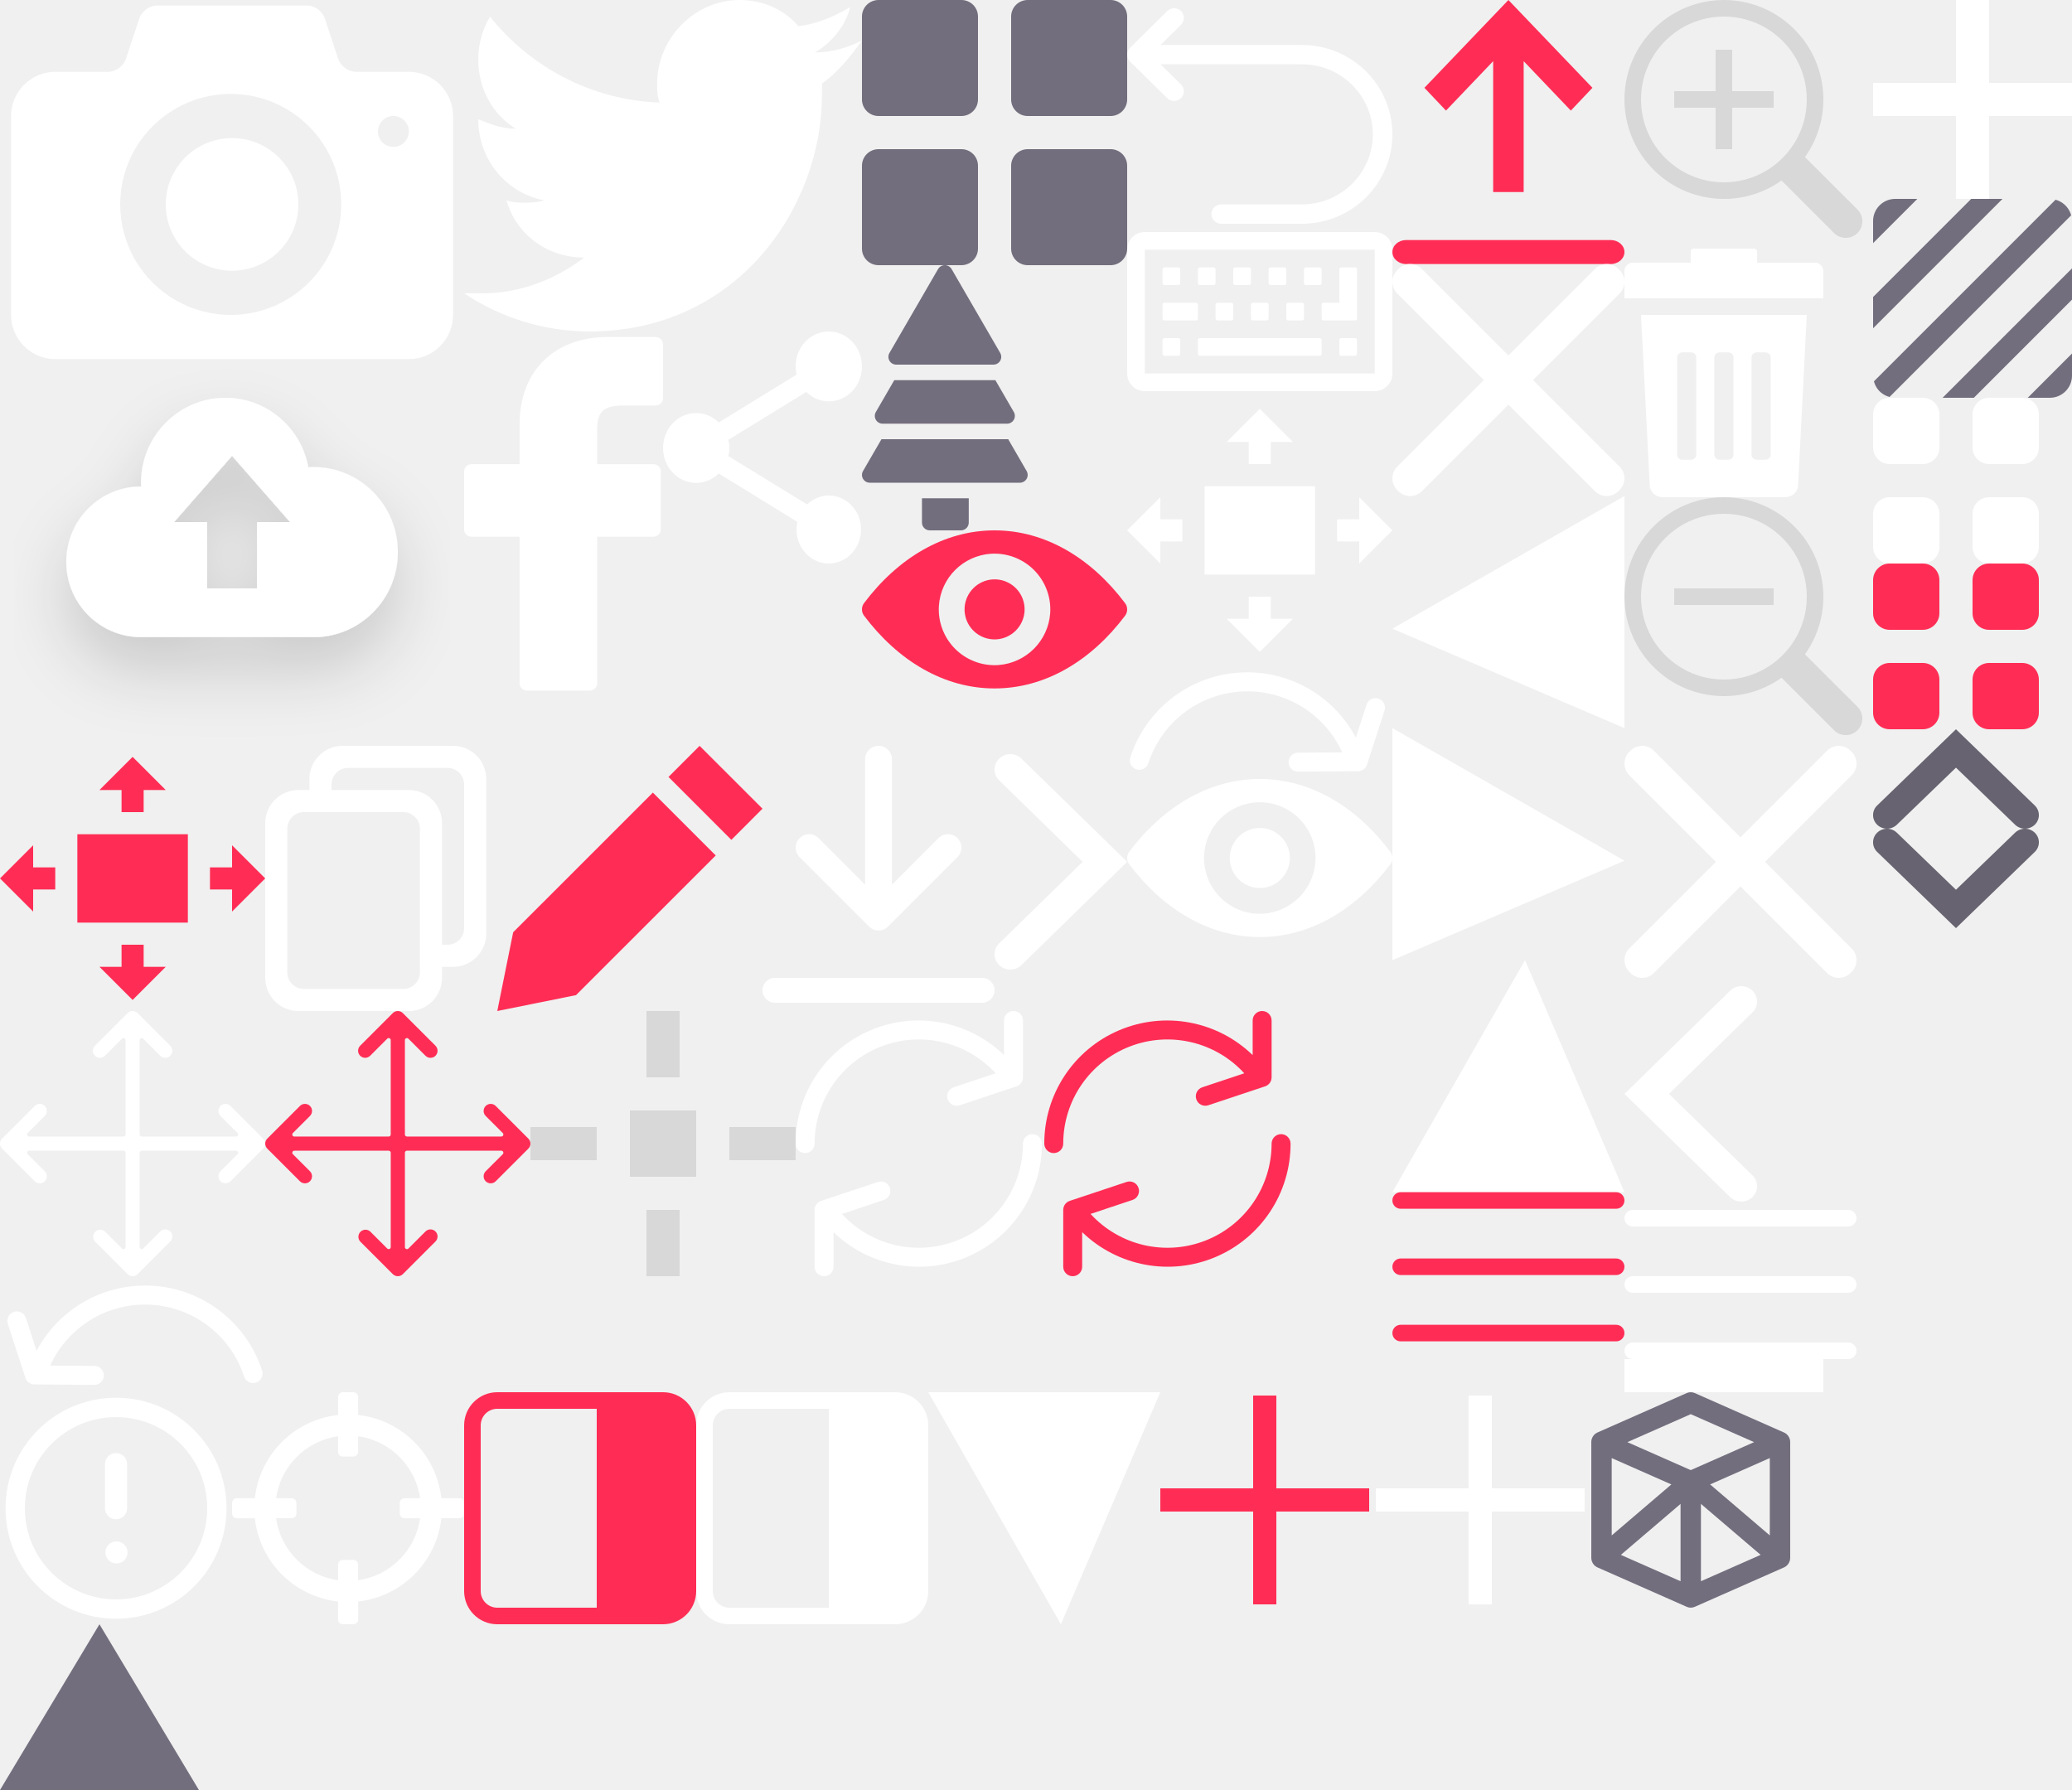
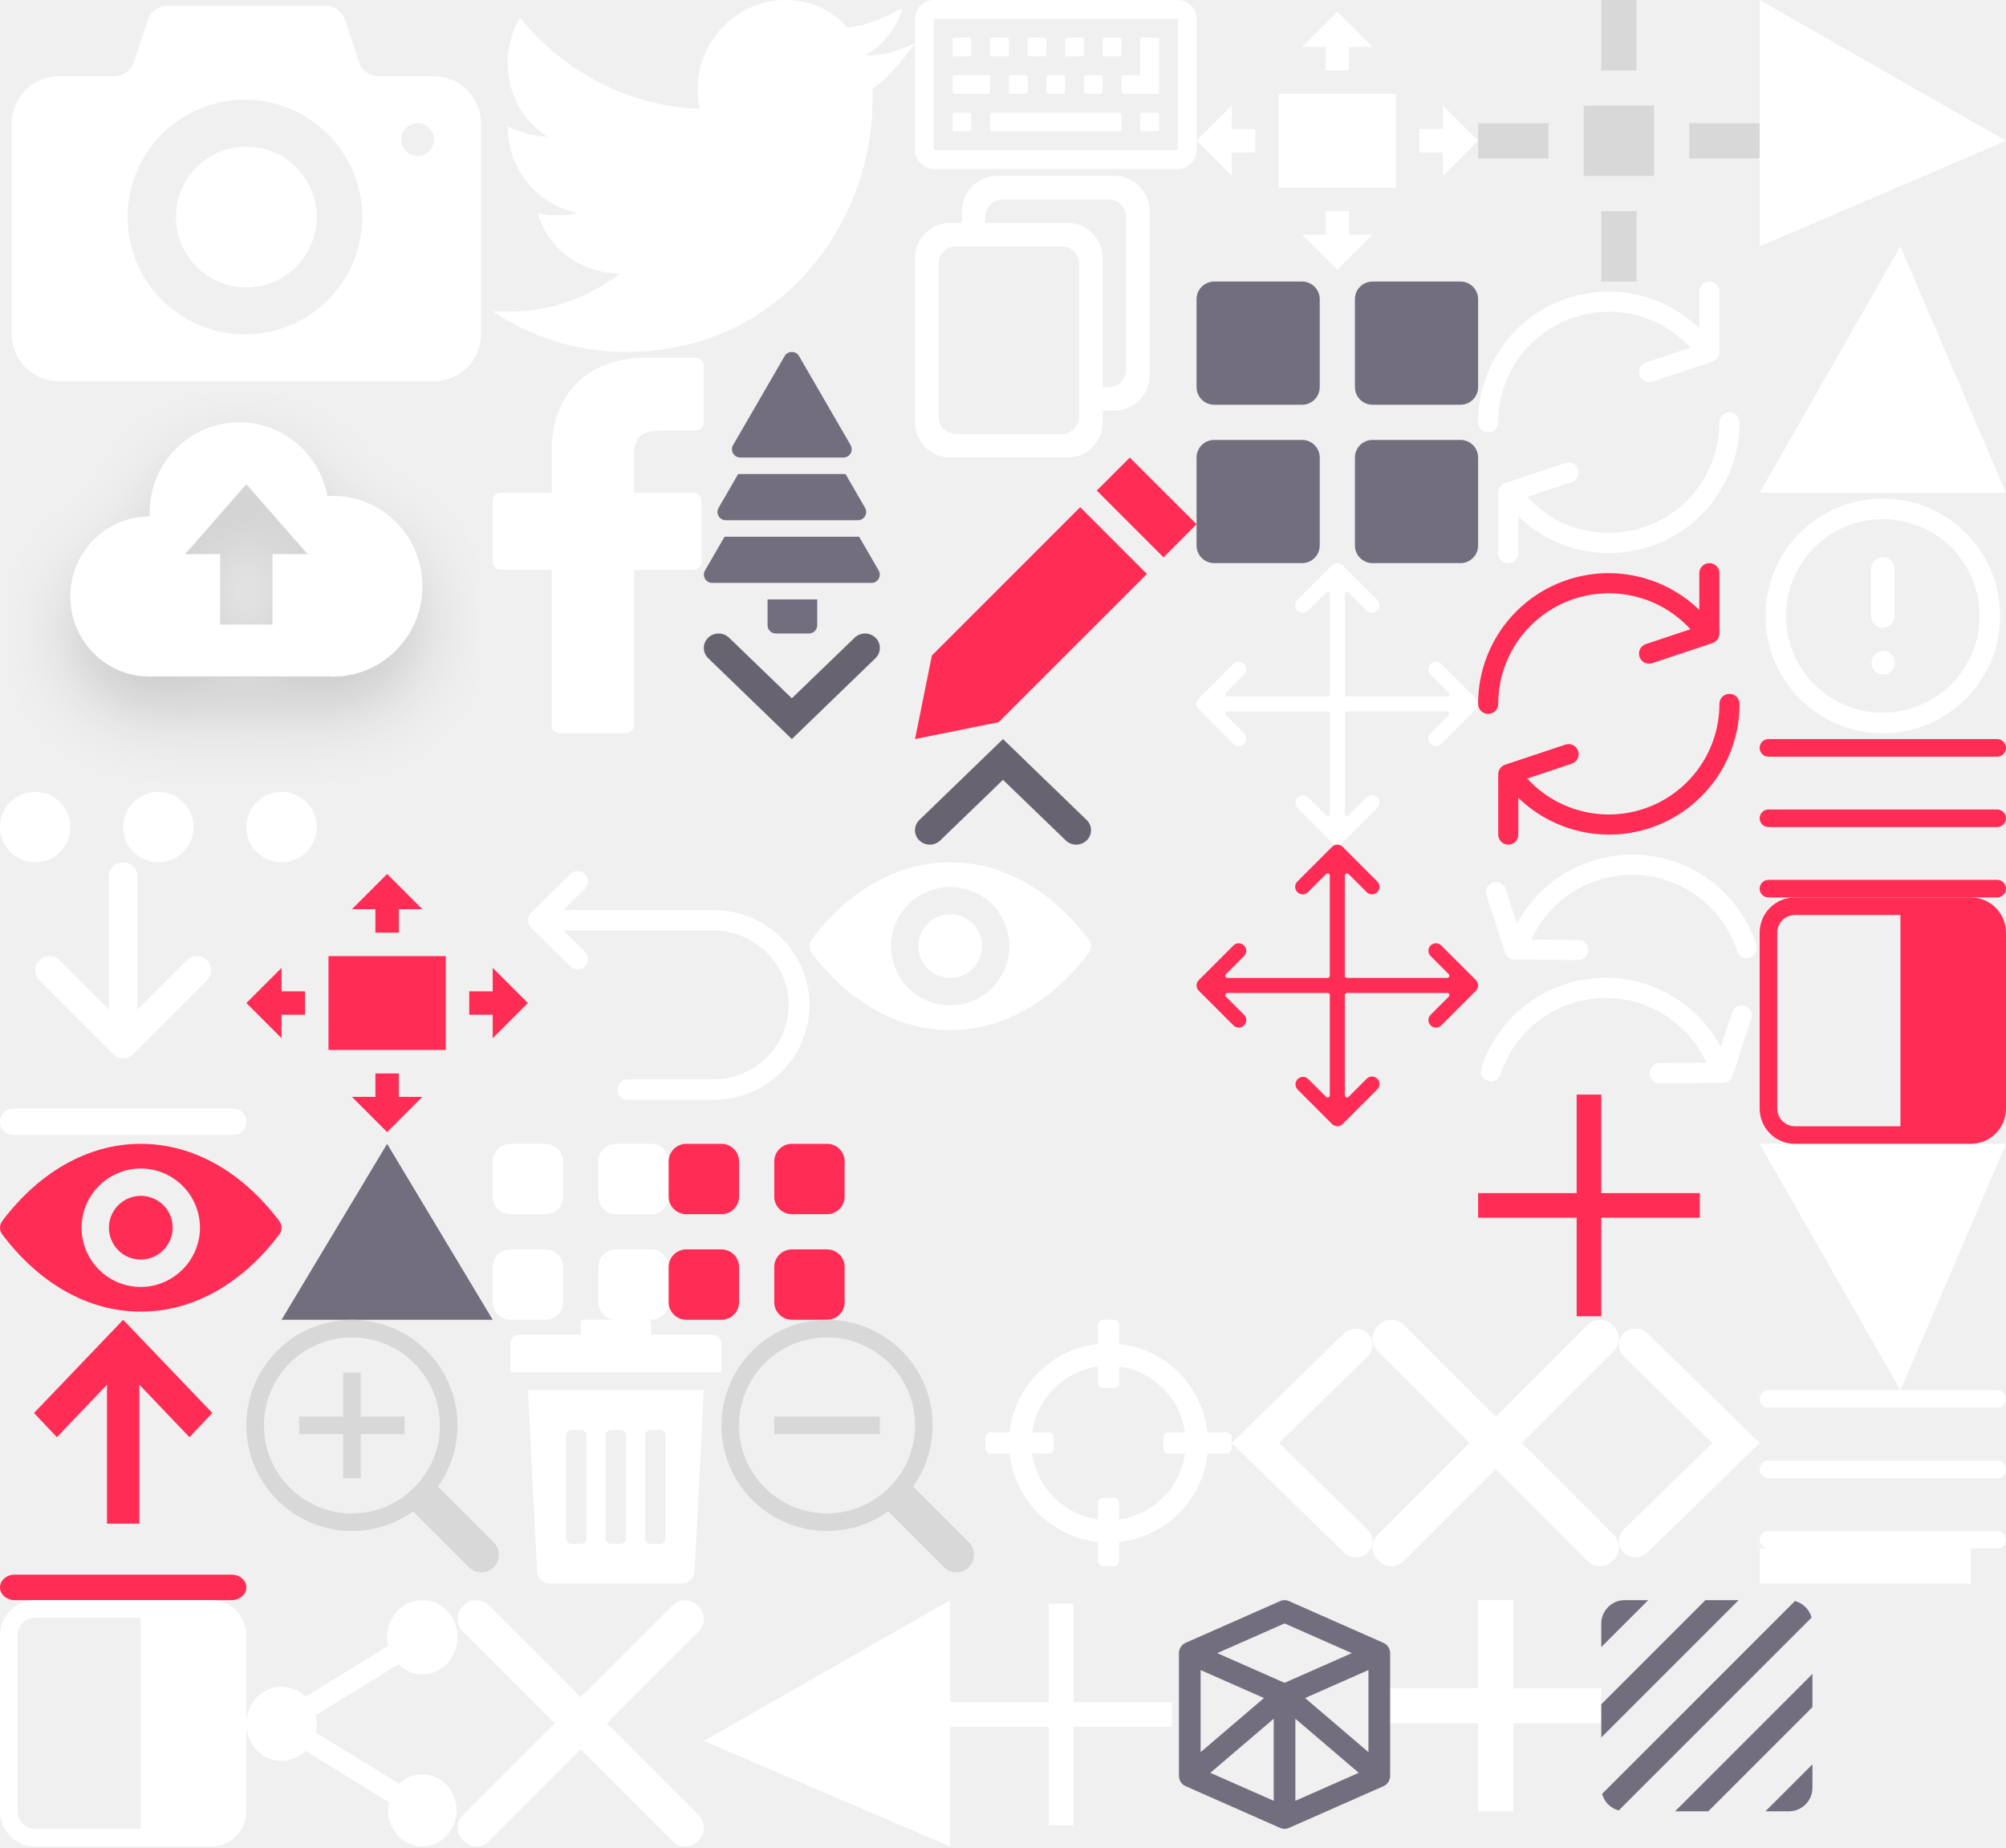
- <svg xmlns="http://www.w3.org/2000/svg" xmlns:xlink="http://www.w3.org/1999/xlink" width="125" height="108" viewBox="0 0 125 108">
-   <svg width="13" height="13" fill="none" viewBox="0 0 13 13" id="add" x="83" y="84">
+ <svg xmlns="http://www.w3.org/2000/svg" xmlns:xlink="http://www.w3.org/1999/xlink" width="114" height="105" viewBox="0 0 114 105">
+   <svg width="13" height="13" fill="none" viewBox="0 0 13 13" id="add" x="54" y="90.931">
    <path fill-rule="evenodd" clip-rule="evenodd" d="M7 5.8h5.6v1.4H7v5.6H5.6V7.2H0V5.8h5.6V.2H7v5.6z" fill="#fff" />
  </svg>
-   <svg width="13" height="13" fill="none" viewBox="0 0 13 13" id="add=active" x="70" y="84">
+   <svg width="13" height="13" fill="none" viewBox="0 0 13 13" id="add=active" x="84" y="62">
    <path fill-rule="evenodd" clip-rule="evenodd" d="M7 5.8h5.6v1.4H7v5.6H5.6V7.2H0V5.8h5.6V.2H7v5.6z" fill="#FF2D55" />
  </svg>
-   <svg width="14" height="14" viewBox="0 0 14 14" id="alert" y="84">
+   <svg width="14" height="14" viewBox="0 0 14 14" id="alert" x="100" y="28">
    <g fill="none" fill-rule="evenodd">
      <path d="M-1-1h16v16H-1z" />
      <path fill="#FFF" d="M7 13.667A6.667 6.667 0 117 .333a6.667 6.667 0 010 13.334zM7 12.5a5.5 5.5 0 100-11 5.5 5.5 0 000 11zm0-8.833c.368 0 .667.298.667.666V7a.667.667 0 01-1.334 0V4.333c0-.368.299-.666.667-.666zM7 9a.667.667 0 110 1.333A.667.667 0 017 9z" />
    </g>
  </svg>
-   <svg width="10" height="6" viewBox="0 0 10 6" id="arrow-down" x="113" y="50">
+   <svg width="10" height="6" viewBox="0 0 10 6" id="arrow-down" x="40" y="36">
    <g fill="none" fill-rule="evenodd">
      <path d="M-7-9h24v24H-7z" />
      <path fill="#676370" d="M5 6l4.756-4.6A.806.806 0 009.758.244.856.856 0 008.566.24L5 3.683 1.434.241A.856.856 0 00.242.244.806.806 0 00.244 1.4L5 6z" />
    </g>
  </svg>
-   <svg style="isolation:isolate" width="14" height="14" viewBox="0 0 14 14" id="arrow-key-down" x="56" y="84">
+   <svg style="isolation:isolate" width="14" height="14" viewBox="0 0 14 14" id="arrow-key-down" x="100" y="65">
    <g clip-path="url(#_clipPath_lO31NEgbUiTSoJISuaT8fHHnIRCr4LqQ)">
      <path fill="#FFF" d="M0 0h14L8 14z" />
    </g>
  </svg>
-   <svg style="isolation:isolate" width="14" height="14" viewBox="0 0 14 14" id="arrow-key-left" x="84" y="29.931">
+   <svg style="isolation:isolate" width="14" height="14" viewBox="0 0 14 14" id="arrow-key-left" x="40" y="90.931">
    <g clip-path="url(#_clipPath_QTofHzorB79BE3lerKr9Fqr3nCJN2ZAU)">
      <path fill="#FFF" d="M14 0v14L0 8z" />
    </g>
  </svg>
-   <svg style="isolation:isolate" width="14" height="14" viewBox="0 0 14 14" id="arrow-key-right" x="84" y="43.931">
+   <svg style="isolation:isolate" width="14" height="14" viewBox="0 0 14 14" id="arrow-key-right" x="100">
    <g clip-path="url(#_clipPath_vO16aYMH41EJ62poTggIr1IPdcsNhkUc)">
      <path fill="#FFF" d="M0 14V0l14 8z" />
    </g>
  </svg>
-   <svg style="isolation:isolate" width="14" height="14" viewBox="0 0 14 14" id="arrow-key-up" x="84" y="57.931">
+   <svg style="isolation:isolate" width="14" height="14" viewBox="0 0 14 14" id="arrow-key-up" x="100" y="14">
    <g clip-path="url(#_clipPath_scRgljJTfK72EBw7oaTDeX5yMrAq7yTf)">
      <path fill="#FFF" d="M14 14H0L8 0z" />
    </g>
  </svg>
-   <svg width="10" height="6" viewBox="0 0 10 6" id="arrow-up" x="113" y="44">
+   <svg width="10" height="6" viewBox="0 0 10 6" id="arrow-up" x="52" y="42">
    <g fill="none" fill-rule="evenodd">
      <path d="M-7-9h24v24H-7z" />
      <path fill="#676370" d="M5 0l4.756 4.6a.806.806 0 01.002 1.156.856.856 0 01-1.192.003L5 2.317 1.434 5.759a.856.856 0 01-1.192-.003A.806.806 0 01.244 4.6L5 0z" />
    </g>
  </svg>
-   <svg width="12" height="12" fill="none" viewBox="0 0 12 12" id="atlas-zoom-in" x="113">
+   <svg width="12" height="12" fill="none" viewBox="0 0 12 12" id="atlas-zoom-in" x="79" y="90.931">
    <path fill-rule="evenodd" clip-rule="evenodd" d="M7 5h5v2H7v5H5V7H0V5h5V0h2v5z" fill="#fff" />
  </svg>
-   <svg width="12" height="2" viewBox="0 0 12 2" id="atlas-zoom-out" x="98" y="82">
+   <svg width="12" height="2" viewBox="0 0 12 2" id="atlas-zoom-out" x="100" y="88">
    <g fill="none" fill-rule="evenodd">
      <path d="M-6-11h24v24H-6z" />
      <path fill="#FFF" d="M0 0h12v2H0z" />
    </g>
  </svg>
  <svg width="28" height="22" viewBox="0 0 28 22" id="camera">
    <g fill="none" fill-rule="evenodd">
      <path d="M-2-5h32v32H-2z" />
      <path fill="#FFF" fill-rule="nonzero" d="M14 8.333a4 4 0 100 8 4 4 0 000-8zm10.667-4h-3.2c-.44 0-.914-.341-1.053-.759l-.828-2.482c-.14-.417-.613-.759-1.053-.759H9.467c-.44 0-.914.342-1.053.76l-.828 2.482c-.14.417-.613.758-1.053.758h-3.2A2.675 2.675 0 00.667 7v12c0 1.467 1.2 2.667 2.666 2.667h21.334c1.466 0 2.666-1.2 2.666-2.667V7c0-1.467-1.2-2.667-2.666-2.667zM14 19a6.667 6.667 0 110-13.333A6.667 6.667 0 0114 19zm9.733-10.135a.933.933 0 110-1.867.933.933 0 010 1.867z" />
    </g>
  </svg>
-   <svg width="8" height="14" viewBox="0 0 8 14" id="chevron-right" x="60" y="45">
+   <svg width="8" height="14" viewBox="0 0 8 14" id="chevron-right" x="92" y="75">
    <g fill="none" fill-rule="evenodd">
      <path d="M-8-5h24v24H-8z" />
      <path fill="#FFF" d="M8 7l-6.379 6.228a.966.966 0 01-1.343 0 .912.912 0 010-1.31L5.314 7 .278 2.083a.912.912 0 010-1.311.966.966 0 011.343 0L8 7z" />
    </g>
  </svg>
-   <svg width="14" height="14" viewBox="0 0 14 14" id="close" x="98" y="45">
+   <svg width="14" height="14" viewBox="0 0 14 14" id="close" x="26" y="90.931">
    <g fill="none" fill-rule="evenodd">
      <path d="M-5-5h24v24H-5z" />
      <path fill="#FFF" d="M13.706.363l-.069-.069a1 1 0 00-1.414 0L7 5.517 1.777.294a1 1 0 00-1.414 0L.294.363a1 1 0 000 1.414L5.517 7 .294 12.223a1 1 0 000 1.414l.069.069a1 1 0 001.414 0L7 8.483l5.223 5.223a1 1 0 001.414 0l.069-.069a1 1 0 000-1.414L8.483 7l5.223-5.223a1 1 0 000-1.414z" />
    </g>
  </svg>
  <svg width="28" height="23" viewBox="0 0 28 23" id="cloud-upload" y="22">
    <defs>
      <filter id="aoa" width="109.7%" height="113%" x="-4.8%" y="-6.5%" filterUnits="objectBoundingBox">
        <feOffset dy="2" in="SourceAlpha" result="shadowOffsetOuter1" />
        <feGaussianBlur in="shadowOffsetOuter1" result="shadowBlurOuter1" stdDeviation="2" />
        <feColorMatrix in="shadowBlurOuter1" result="shadowMatrixOuter1" values="0 0 0 0 0 0 0 0 0 0 0 0 0 0 0 0 0 0 0.16 0" />
        <feMerge>
          <feMergeNode in="shadowMatrixOuter1" />
          <feMergeNode in="SourceGraphic" />
        </feMerge>
      </filter>
    </defs>
    <g fill="none" fill-rule="evenodd" filter="url(#aoa)" transform="translate(-133 -115)">
      <path d="M135 112h24v24h-24z" />
      <path fill="#FFF" fill-rule="nonzero" d="M141.25 131.432c-2.37-.137-4.25-2.111-4.25-4.533 0-2.51 2.019-4.546 4.509-4.546h.011c-.003-.073-.011-.146-.011-.22 0-2.835 2.28-5.133 5.09-5.133 2.495 0 4.566 1.81 5.003 4.196.102-.006.204-.016.307-.016 2.812 0 5.091 2.298 5.091 5.132 0 2.835-2.28 5.132-5.09 5.132-.075 0-.146-.008-.22-.01v.002h-10.022c-.053.003-.105.008-.16.008-.052 0-.105-.005-.158-.008h-.102l.002-.004zm4.25-6.932v4h3v-4h2l-3.5-4-3.5 4h2z" />
    </g>
  </svg>
-   <svg width="12" height="15" viewBox="0 0 12 15" id="delete" x="98" y="15">
+   <svg width="12" height="15" viewBox="0 0 12 15" id="delete" x="29" y="75">
    <g fill="none" fill-rule="evenodd">
      <path d="M-6-4h24v24H-6z" />
      <path fill="#FFF" fill-rule="nonzero" d="M1.526 14.299L1 4h10l-.526 10.299c-.018.392-.366.701-.79.701H2.316c-.423 0-.771-.31-.789-.701zm6.141-7.741v5.884c0 .164.144.297.32.297h.514c.177 0 .32-.133.32-.297V6.558c0-.164-.143-.297-.32-.297h-.513c-.177 0-.32.133-.32.297zm-2.244 0v5.884c0 .164.144.297.32.297h.513c.178 0 .321-.133.321-.297V6.558c0-.164-.144-.297-.32-.297h-.513c-.178 0-.321.133-.321.297zm-2.244 0v5.884c0 .164.143.297.32.297h.513c.177 0 .32-.133.32-.297V6.558c0-.164-.143-.297-.32-.297H3.5c-.177 0-.32.133-.32.297zm8.313-5.71c.28 0 .508.232.508.52V3H0V1.367c0-.287.228-.52.508-.52h3.49V.174c0-.095.076-.173.17-.173h3.664c.094 0 .17.078.17.173v.675h3.49z" />
    </g>
  </svg>
-   <svg width="14" height="16" viewBox="0 0 14 16" id="duplicate" x="16" y="45">
+   <svg width="14" height="16" viewBox="0 0 14 16" id="duplicate" x="52" y="10">
    <g fill="none" fill-rule="evenodd">
      <path d="M-5-4h24v24H-5z" />
      <path fill="#FFF" d="M2.667 2.667H2a2 2 0 00-2 2V14a2 2 0 002 2h6.667a2 2 0 002-2v-.667h.666a2 2 0 002-2V2a2 2 0 00-2-2H4.667a2 2 0 00-2 2v.667zm1.333 0v-.334a1 1 0 011-1h6a1 1 0 011 1V11a1 1 0 01-1 1h-.333V4.667a2 2 0 00-2-2H4zM1.333 5a1 1 0 011-1h6a1 1 0 011 1v8.667a1 1 0 01-1 1h-6a1 1 0 01-1-1V5z" />
    </g>
  </svg>
-   <svg width="16" height="16" viewBox="0 0 24 24" id="edit" x="30" y="45">
+   <svg width="16" height="16" viewBox="0 0 24 24" id="edit" x="52" y="26">
    <path fill="#FF2D55" d="M19.769 9.923L7.127 22.562 0 24l1.438-7.128 12.641-12.64 5.69 5.691zm1.414-1.414L24 5.689 18.309 0l-2.816 2.817 5.69 5.692z" />
  </svg>
-   <svg width="14" height="16" viewBox="0 0 14 16" id="export" x="46" y="45">
+   <svg width="18" height="4" viewBox="0 0 18 4" id="ellipsis" y="45">
+     <g fill="none" fill-rule="evenodd">
+       <path d="M-3-10h24v24H-3z" />
+       <path fill="#FFF" fill-rule="nonzero" d="M2 0a2 2 0 110 4 2 2 0 010-4zm7 0a2 2 0 110 4 2 2 0 010-4zm7 0a2 2 0 110 4 2 2 0 010-4z" />
+     </g>
+   </svg>
+   <svg width="14" height="16" viewBox="0 0 14 16" id="export" y="49">
    <g fill="none" fill-rule="evenodd" transform="matrix(-1 0 0 1 19 -4)">
      <path d="M0 0h24v24H0z" />
      <path fill="#FFF" d="M16.762 10.713a.808.808 0 000-1.145.805.805 0 00-1.145 0l-2.807 2.81V4.81a.81.81 0 00-1.62 0v7.568l-2.807-2.81a.808.808 0 00-1.145 0 .808.808 0 000 1.145l4.19 4.19a.8.8 0 00.572.238.8.8 0 00.572-.238l4.19-4.19z" />
      <rect width="14" height="1.5" x="5" y="18" fill="#FFF" rx=".75" />
    </g>
  </svg>
  <svg width="12" height="22" viewBox="0 0 12 22" id="facebook" x="28" y="20">
    <g fill="none" fill-rule="evenodd">
      <path d="M-10-5h32v32h-32z" />
      <path d="M11.548.338L8.67.333c-3.234 0-5.323 2.061-5.323 5.25v2.421H.453A.444.444 0 000 8.44v3.508c0 .24.203.435.453.435h2.894v8.85c0 .24.202.435.452.435h3.776c.25 0 .452-.195.452-.435v-8.85h3.384c.25 0 .453-.195.453-.435l.001-3.508a.427.427 0 00-.132-.307.462.462 0 00-.32-.128H8.026V5.952c0-.986.245-1.487 1.582-1.487h1.939c.25 0 .452-.195.452-.436V.773a.444.444 0 00-.452-.435z" fill="#FFF" fill-rule="nonzero" />
    </g>
  </svg>
-   <svg width="12" height="13" viewBox="0 0 12 13" id="geometries" x="96" y="84">
+   <svg width="12" height="13" viewBox="0 0 12 13" id="geometries" x="67" y="90.931">
    <g fill="none" fill-rule="evenodd">
      <path d="M-6-5h24v24H-6z" />
      <path fill="#736E7D" fill-rule="nonzero" d="M11.626 2.43L6.242.051a.594.594 0 00-.485 0L.373 2.429A.634.634 0 000 3.012v6.976c0 .253.147.483.373.582l5.385 2.378a.593.593 0 00.484 0l5.385-2.378c.226-.1.373-.33.373-.583V3.012a.636.636 0 00-.374-.583zM7.168 5.563l3.6-1.59v4.665l-3.6-3.075zM1.23 3.974l3.601 1.59-3.6 3.075V3.974zm4.155 2.765v4.665l-3.602-1.59 3.602-3.075zM6 1.324l3.822 1.688L6 4.7 2.177 3.012 6 1.324zm.615 5.415l3.601 3.074-3.601 1.59V6.74z" />
    </g>
  </svg>
-   <svg width="10" height="10" viewBox="0 0 10 10" id="grid" x="113" y="24">
+   <svg width="10" height="10" viewBox="0 0 10 10" id="grid" x="28" y="65">
    <g fill="none" fill-rule="evenodd">
      <path d="M-7-7h24v24H-7z" />
      <path fill="#FFF" d="M1 0h2a1 1 0 011 1v2a1 1 0 01-1 1H1a1 1 0 01-1-1V1a1 1 0 011-1zm6 0h2a1 1 0 011 1v2a1 1 0 01-1 1H7a1 1 0 01-1-1V1a1 1 0 011-1zm0 6h2a1 1 0 011 1v2a1 1 0 01-1 1H7a1 1 0 01-1-1V7a1 1 0 011-1zM1 6h2a1 1 0 011 1v2a1 1 0 01-1 1H1a1 1 0 01-1-1V7a1 1 0 011-1z" />
    </g>
  </svg>
-   <svg width="10" height="10" viewBox="0 0 10 10" id="grid-active" x="113" y="34">
+   <svg width="10" height="10" viewBox="0 0 10 10" id="grid-active" x="38" y="65">
    <g fill="none" fill-rule="evenodd">
      <path d="M-7-7h24v24H-7z" />
      <path fill="#FF2D55" d="M1 0h2a1 1 0 011 1v2a1 1 0 01-1 1H1a1 1 0 01-1-1V1a1 1 0 011-1zm6 0h2a1 1 0 011 1v2a1 1 0 01-1 1H7a1 1 0 01-1-1V1a1 1 0 011-1zm0 6h2a1 1 0 011 1v2a1 1 0 01-1 1H7a1 1 0 01-1-1V7a1 1 0 011-1zM1 6h2a1 1 0 011 1v2a1 1 0 01-1 1H1a1 1 0 01-1-1V7a1 1 0 011-1z" />
    </g>
  </svg>
-   <svg style="isolation:isolate" viewBox="-72 14 14 15.931" width="14" height="15.931" id="import" x="84">
+   <svg style="isolation:isolate" viewBox="-72 14 14 15.931" width="14" height="15.931" id="import" y="75">
    <g clip-path="url(#_clipPath_XfclLsQdwtJSzBwsU1GbkoKctos3n2S2)">
      <path d="M-70.069 19.298l1.303 1.375 2.846-2.982v7.895h1.84v-7.895l2.846 2.982 1.303-1.375L-65 14l-5.069 5.298z" fill="#FF2D55" />
      <path d="M-71.169 28.483h12.338c.458 0 .831.324.831.724 0 .4-.373.724-.831.724h-12.338c-.458 0-.831-.324-.831-.724 0-.4.373-.724.831-.724z" fill="#ff2d55" />
    </g>
  </svg>
-   <svg width="14" height="9" viewBox="0 0 14 9" id="list" x="98" y="73">
+   <svg width="14" height="9" viewBox="0 0 14 9" id="list" x="100" y="79">
    <g fill="none" fill-rule="evenodd">
      <path d="M-5-7h24v24H-5z" />
      <path fill="#FFF" d="M.5 0h13a.5.5 0 110 1H.5a.5.5 0 010-1zm0 4h13a.5.5 0 110 1H.5a.5.5 0 110-1zm0 4h13a.5.5 0 110 1H.5a.5.5 0 110-1z" />
    </g>
  </svg>
-   <svg width="14" height="9" viewBox="0 0 14 9" id="list-active" x="84" y="71.931">
+   <svg width="14" height="9" viewBox="0 0 14 9" id="list-active" x="100" y="42">
    <g fill="none" fill-rule="evenodd">
      <path d="M-5-7h24v24H-5z" />
      <path fill="#FF2D55" d="M.5 0h13a.5.5 0 110 1H.5a.5.5 0 010-1zm0 4h13a.5.5 0 110 1H.5a.5.5 0 110-1zm0 4h13a.5.5 0 110 1H.5a.5.5 0 110-1z" />
    </g>
  </svg>
-   <svg width="14" height="14" viewBox="0 0 14 14" id="locate-land" x="14" y="84">
+   <svg width="14" height="14" viewBox="0 0 14 14" id="locate-land" x="56" y="75">
    <g fill="none" fill-rule="evenodd">
      <path d="M-5-5h24v24H-5z" />
      <path fill="#FFF" fill-rule="nonzero" d="M13.711 6.396h-1.085a5.684 5.684 0 00-5.022-5.022V.289A.288.288 0 007.316 0h-.632c-.16 0-.288.13-.288.289v1.085a5.684 5.684 0 00-5.022 5.022H.289A.288.288 0 000 6.684v.632c0 .16.13.289.289.289h1.085a5.684 5.684 0 005.022 5.021v1.085c0 .16.129.289.288.289h.632a.29.29 0 00.289-.289v-1.085a5.684 5.684 0 005.021-5.022h1.085c.16 0 .289-.129.289-.288v-.632c0-.16-.13-.288-.289-.288zM3.593 7.604c.16 0 .289-.129.289-.288v-.632c0-.16-.13-.288-.289-.288h-.937a4.399 4.399 0 013.74-3.74v.937c0 .16.129.289.288.289h.632c.159 0 .288-.13.288-.289v-.937a4.398 4.398 0 013.74 3.74h-.937a.288.288 0 00-.289.288v.632c0 .16.13.289.289.289h.937a4.4 4.4 0 01-3.74 3.739v-.937a.288.288 0 00-.288-.289h-.632c-.16 0-.288.13-.288.29v.936a4.4 4.4 0 01-3.74-3.74h.937z" />
    </g>
  </svg>
-   <svg width="8" height="14" viewBox="0 0 8 14" id="modal-back" x="98" y="59">
+   <svg width="8" height="14" viewBox="0 0 8 14" id="modal-back" x="70" y="75">
    <g fill="none" fill-rule="evenodd">
      <path d="M0-5h8v24H0z" />
      <path fill="#FFF" d="M0 7l6.379 6.228a.966.966 0 001.343 0 .912.912 0 000-1.31L2.686 7l5.036-4.917a.912.912 0 000-1.311.966.966 0 00-1.343 0L0 7z" />
    </g>
  </svg>
-   <svg width="14" height="14" viewBox="0 0 14 14" id="modal-close" x="84" y="15.931">
+   <svg width="14" height="14" viewBox="0 0 14 14" id="modal-close" x="78" y="75">
    <g fill="none" fill-rule="evenodd">
      <path d="M-5-5h24v24H-5z" />
      <path fill="#FFF" d="M13.706.363l-.069-.069a1 1 0 00-1.414 0L7 5.517 1.777.294a1 1 0 00-1.414 0L.294.363a1 1 0 000 1.414L5.517 7 .294 12.223a1 1 0 000 1.414l.069.069a1 1 0 001.414 0L7 8.483l5.223 5.223a1 1 0 001.414 0l.069-.069a1 1 0 000-1.414L8.483 7l5.223-5.223a1 1 0 000-1.414z" />
    </g>
  </svg>
-   <svg width="16" height="16" viewBox="0 0 16 16" id="move" y="61">
+   <svg width="16" height="16" viewBox="0 0 16 16" id="move" x="68" y="32">
    <g fill="none" fill-rule="evenodd">
      <path d="M-4-4h24v24H-4z" />
      <path fill="#FFF" d="M15.875 7.698l-1.97-1.97a.427.427 0 00-.604.604l1.03 1.03a.123.123 0 01-.088.21H8.551a.123.123 0 01-.124-.123V1.757c0-.11.133-.165.211-.087l1.03 1.03a.427.427 0 00.604-.605L8.302.125a.428.428 0 00-.604 0l-1.97 1.97a.427.427 0 00.604.604l1.03-1.03a.123.123 0 01.21.088v5.692a.123.123 0 01-.123.124H1.757a.123.123 0 01-.087-.211l1.03-1.03a.427.427 0 00-.605-.604l-1.97 1.97a.428.428 0 000 .604l1.97 1.97a.427.427 0 00.604-.604l-1.03-1.03a.123.123 0 01.088-.21h5.692c.068 0 .124.055.124.123v5.692c0 .11-.133.165-.211.088l-1.03-1.03a.428.428 0 00-.604.604l1.97 1.97a.428.428 0 00.604 0l1.97-1.97a.427.427 0 00-.604-.604l-1.03 1.03a.123.123 0 01-.21-.088V8.551c0-.068.055-.124.123-.124h5.692c.11 0 .165.133.088.211l-1.03 1.03a.427.427 0 00.604.604l1.97-1.97a.428.428 0 000-.604z" />
    </g>
  </svg>
-   <svg width="16" height="16" viewBox="0 0 16 16" id="move-active" x="16" y="61">
+   <svg width="16" height="16" viewBox="0 0 16 16" id="move-active" x="68" y="48">
    <g fill="none" fill-rule="evenodd">
      <path d="M-4-4h24v24H-4z" />
      <path fill="#FF2D55" d="M15.875 7.698l-1.97-1.97a.427.427 0 00-.604.604l1.03 1.03a.123.123 0 01-.088.21H8.551a.123.123 0 01-.124-.123V1.757c0-.11.133-.165.211-.087l1.03 1.03a.427.427 0 00.604-.605L8.302.125a.428.428 0 00-.604 0l-1.97 1.97a.427.427 0 00.604.604l1.03-1.03a.123.123 0 01.21.088v5.692a.123.123 0 01-.123.124H1.757a.123.123 0 01-.087-.211l1.03-1.03a.427.427 0 00-.605-.604l-1.97 1.97a.428.428 0 000 .604l1.97 1.97a.427.427 0 00.604-.604l-1.03-1.03a.123.123 0 01.088-.21h5.692c.068 0 .124.055.124.123v5.692c0 .11-.133.165-.211.088l-1.03-1.03a.428.428 0 00-.604.604l1.97 1.97a.428.428 0 00.604 0l1.97-1.97a.427.427 0 00-.604-.604l-1.03 1.03a.123.123 0 01-.21-.088V8.551c0-.068.055-.124.123-.124h5.692c.11 0 .165.133.088.211l-1.03 1.03a.427.427 0 00.604.604l1.97-1.97a.428.428 0 000-.604z" />
    </g>
  </svg>
-   <svg width="16" height="10" viewBox="0 0 16 10" id="preview" x="68" y="47">
+   <svg width="16" height="10" viewBox="0 0 16 10" id="preview" x="46" y="49">
    <g fill="none" fill-rule="evenodd">
      <path d="M-4-7h24v24H-4z" />
      <path fill="#FFF" fill-rule="nonzero" d="M8 0C4.943 0 2.17 1.672.125 4.39a.633.633 0 000 .755C2.171 7.865 4.943 9.537 8 9.537c3.057 0 5.83-1.672 7.875-4.389a.633.633 0 000-.756C13.829 1.672 11.057 0 8 0zm.22 8.127a3.367 3.367 0 01-3.578-3.578A3.373 3.373 0 017.78 1.411a3.367 3.367 0 013.577 3.577A3.383 3.383 0 018.22 8.127zm-.102-1.552a1.81 1.81 0 01-1.925-1.924 1.82 1.82 0 011.692-1.692A1.81 1.81 0 019.81 4.883a1.82 1.82 0 01-1.692 1.692z" />
    </g>
  </svg>
-   <svg width="16" height="10" viewBox="0 0 16 10" id="preview-active" x="52" y="32">
+   <svg width="16" height="10" viewBox="0 0 16 10" id="preview-active" y="65">
    <g fill="none" fill-rule="evenodd">
      <path d="M-4-7h24v24H-4z" />
      <path fill="#FF2D55" fill-rule="nonzero" d="M8 0C4.943 0 2.17 1.672.125 4.39a.633.633 0 000 .755C2.171 7.865 4.943 9.537 8 9.537c3.057 0 5.83-1.672 7.875-4.389a.633.633 0 000-.756C13.829 1.672 11.057 0 8 0zm.22 8.127a3.367 3.367 0 01-3.578-3.578A3.373 3.373 0 017.78 1.411a3.367 3.367 0 013.577 3.577A3.383 3.383 0 018.22 8.127zm-.102-1.552a1.81 1.81 0 01-1.925-1.924 1.82 1.82 0 011.692-1.692A1.81 1.81 0 019.81 4.883a1.82 1.82 0 01-1.692 1.692z" />
    </g>
  </svg>
-   <svg style="isolation:isolate" width="16" height="16" viewBox="0 0 16 16" id="reset-camera" x="32" y="61">
+   <svg style="isolation:isolate" width="16" height="16" viewBox="0 0 16 16" id="reset-camera" x="84">
    <g clip-path="url(#_clipPath_GiyUyRPe8Yuj4G9fQA11K2724LE3zMUU)" fill="#D8D8D8">
      <path d="M7 0h2v4H7zM16 7v2h-4V7zM9 16H7v-4h2zM0 9V7h4v2zM6 6h4v4H6z" />
    </g>
  </svg>
-   <svg width="15" height="16" viewBox="0 0 15 16" id="rotate" x="48" y="61">
+   <svg width="15" height="16" viewBox="0 0 15 16" id="rotate" x="84" y="16">
    <g fill="none" fill-rule="evenodd">
      <path d="M-5-4h24v24H-5z" />
      <path fill="#FFF" d="M13.143 0c.315 0 .571.256.571.571V4a.571.571 0 01-.39.544l-3.43 1.143a.572.572 0 01-.36-1.086l2.531-.844A6.286 6.286 0 001.143 8 .571.571 0 110 8a7.414 7.414 0 0112.571-5.341V.57c0-.315.256-.571.572-.571zm1.143 7.429a.57.57 0 01.571.571 7.414 7.414 0 01-12.571 5.341v2.088a.571.571 0 11-1.143 0V12a.572.572 0 01.39-.544l3.43-1.143a.572.572 0 01.36 1.086l-2.531.844A6.286 6.286 0 0013.714 8c0-.316.256-.571.572-.571z" />
    </g>
  </svg>
-   <svg width="15" height="16" viewBox="0 0 15 16" id="rotate-active" x="63" y="61">
+   <svg width="15" height="16" viewBox="0 0 15 16" id="rotate-active" x="84" y="32">
    <g fill="none" fill-rule="evenodd">
      <path d="M-5-4h24v24H-5z" />
      <path fill="#FF2D55" d="M13.143 0c.315 0 .571.256.571.571V4a.571.571 0 01-.39.544l-3.43 1.143a.572.572 0 01-.36-1.086l2.531-.844A6.286 6.286 0 001.143 8 .571.571 0 110 8a7.414 7.414 0 0112.571-5.341V.57c0-.315.256-.571.572-.571zm1.143 7.429a.57.57 0 01.571.571 7.414 7.414 0 01-12.571 5.341v2.088a.571.571 0 11-1.143 0V12a.572.572 0 01.39-.544l3.43-1.143a.572.572 0 01.36 1.086l-2.531.844A6.286 6.286 0 0013.714 8c0-.316.256-.571.572-.571z" />
    </g>
  </svg>
-   <svg width="16" height="7" viewBox="0 0 16 7" id="rotate-left" y="77">
+   <svg width="16" height="7" viewBox="0 0 16 7" id="rotate-left" x="84" y="48">
    <g fill="none" fill-rule="evenodd">
      <path d="M20-8H-4v24h24z" />
      <path fill="#FFF" d="M.84 2.152c.3-.097.623.067.72.367l.646 1.985A7.414 7.414 0 0115.812 5.7a.571.571 0 01-1.087.353 6.286 6.286 0 00-11.699-.66l2.669.02a.572.572 0 01-.008 1.145L2.073 6.53a.572.572 0 01-.54-.396l-1.06-3.26a.571.571 0 01.367-.72z" />
    </g>
  </svg>
-   <svg width="16" height="7" viewBox="0 0 16 7" id="rotate-right" x="68" y="40">
+   <svg width="16" height="7" viewBox="0 0 16 7" id="rotate-right" x="84" y="55">
    <g fill="none" fill-rule="evenodd">
      <path d="M-4-8h24v24H-4z" />
      <path fill="#FFF" d="M15.16 2.152a.571.571 0 00-.72.367l-.646 1.985A7.414 7.414 0 00.188 5.7a.571.571 0 001.087.353 6.286 6.286 0 0111.699-.66l-2.669.02a.572.572 0 00.008 1.145l3.614-.028a.572.572 0 00.54-.396l1.06-3.26a.571.571 0 00-.367-.72z" />
    </g>
  </svg>
-   <svg width="16" height="16" viewBox="0 0 24 24" id="scale" x="68" y="24">
+   <svg width="16" height="16" viewBox="0 0 24 24" id="scale" x="68">
    <path fill="#FFF" d="M11 4H9l3-3 3 3h-2v2h-2V4zm2 16h2l-3 3-3-3h2v-2h2v2zM3 13v2l-3-3 3-3v2h2v2H3zm18-2V9l3 3-3 3v-2h-2v-2h2zm-4-3H7v8h10V8z" />
  </svg>
-   <svg width="16" height="16" viewBox="0 0 24 24" id="scale-active" y="45">
+   <svg width="16" height="16" viewBox="0 0 24 24" id="scale-active" x="14" y="49">
    <path fill="#FF2D55" d="M11 4H9l3-3 3 3h-2v2h-2V4zm2 16h2l-3 3-3-3h2v-2h2v2zM3 13v2l-3-3 3-3v2h2v2H3zm18-2V9l3 3-3 3v-2h-2v-2h2zm-4-3H7v8h10V8z" />
  </svg>
-   <svg width="10" height="16" viewBox="0 0 10 16" id="scene-object" x="52" y="16">
+   <svg width="10" height="16" viewBox="0 0 10 16" id="scene-object" x="40" y="20">
    <g fill="none" fill-rule="evenodd">
      <path d="M-7-4h24v24H-7z" />
      <path d="M6.443 14.062v1.47a.47.47 0 01-.47.468H4.09a.47.47 0 01-.47-.469v-1.469h2.823zm2.38-3.562l1.113 1.922a.47.47 0 01-.407.703H.47a.47.47 0 01-.407-.703L1.177 10.5h7.646zm-.774-3.563L9.163 8.86a.47.47 0 01-.407.703H1.244a.47.47 0 01-.407-.703L1.95 6.937h6.098zM5.408.234l2.934 5.063A.47.47 0 017.935 6h-5.87a.47.47 0 01-.407-.703L4.592.234a.472.472 0 01.816 0z" fill="#736E7D" fill-rule="nonzero" />
    </g>
  </svg>
-   <svg width="16" height="16" viewBox="0 0 16 16" id="scene-parcel" x="52">
+   <svg width="16" height="16" viewBox="0 0 16 16" id="scene-parcel" x="68" y="16">
    <g transform="translate(-4 -4)" fill="none" fill-rule="evenodd">
      <path d="M0 0h24v24H0z" />
      <rect fill="#736E7D" x="4" y="4" width="7" height="7" rx="1" />
      <rect fill="#736E7D" x="13" y="4" width="7" height="7" rx="1" />
      <rect fill="#736E7D" x="4" y="13" width="7" height="7" rx="1" />
      <rect fill="#736E7D" x="13" y="13" width="7" height="7" rx="1" />
    </g>
  </svg>
-   <svg width="12" height="14" viewBox="0 0 12 14" id="share" x="40" y="20">
+   <svg width="12" height="14" viewBox="0 0 12 14" id="share" x="14" y="90.931">
    <defs>
-       <path d="M14.999 14.896c-.506 0-.96.21-1.305.54L8.94 12.52c.035-.161.061-.324.061-.492 0-.168-.027-.33-.06-.492l4.7-2.888c.358.35.832.568 1.358.568 1.108 0 2.001-.94 2.001-2.108C17 5.942 16.106 5 14.999 5c-1.106 0-2 .942-2 2.108 0 .17.028.33.061.492l-4.7 2.89A1.933 1.933 0 007 9.92C5.893 9.92 5 10.862 5 12.028c0 1.166.893 2.108 2.001 2.108.526 0 1-.219 1.358-.569l4.746 2.922a2.152 2.152 0 00-.053.459c0 1.131.875 2.052 1.946 2.052 1.073 0 1.948-.92 1.948-2.052 0-1.132-.874-2.052-1.947-2.052z" id="bqa" />
+       <path d="M14.999 14.896c-.506 0-.96.21-1.305.54L8.94 12.52c.035-.161.061-.324.061-.492 0-.168-.027-.33-.06-.492l4.7-2.888c.358.35.832.568 1.358.568 1.108 0 2.001-.94 2.001-2.108C17 5.942 16.106 5 14.999 5c-1.106 0-2 .942-2 2.108 0 .17.028.33.061.492l-4.7 2.89A1.933 1.933 0 007 9.92C5.893 9.92 5 10.862 5 12.028c0 1.166.893 2.108 2.001 2.108.526 0 1-.219 1.358-.569l4.746 2.922a2.152 2.152 0 00-.053.459c0 1.131.875 2.052 1.946 2.052 1.073 0 1.948-.92 1.948-2.052 0-1.132-.874-2.052-1.947-2.052z" id="bra" />
    </defs>
-     <use fill="#FFF" fill-rule="nonzero" xlink:href="#bqa" transform="translate(-5 -5)" />
-   </svg>
-   <svg width="16" height="10" viewBox="0 0 16 10" id="shortcuts" x="68" y="14">
+     <use fill="#FFF" fill-rule="nonzero" xlink:href="#bra" transform="translate(-5 -5)" />
+   </svg>
+   <svg width="16" height="10" viewBox="0 0 16 10" id="shortcuts" x="52">
    <g fill="none" fill-rule="evenodd">
      <path d="M-4-7h24v24H-4z" />
      <path fill="#FFF" fill-rule="nonzero" d="M15.687.313c.209.208.313.46.313.754v7.466c0 .295-.104.546-.313.754-.208.209-.46.313-.754.313H1.067c-.295 0-.546-.104-.754-.313A1.028 1.028 0 010 8.533V1.067C0 .772.104.52.313.313.52.104.773 0 1.067 0h13.866c.295 0 .546.104.754.313zm-.754 8.22V1.067H1.067v7.466h13.866zM2.267 7.467c-.09 0-.134-.045-.134-.134v-.8c0-.088.045-.133.134-.133h.8c.089 0 .133.045.133.133v.8c0 .089-.044.134-.133.134h-.8zm0-2.134c-.09 0-.134-.044-.134-.133v-.8c0-.089.045-.133.134-.133h1.866c.09 0 .134.044.134.133v.8c0 .089-.045.133-.134.133H2.267zm0-2.133c-.09 0-.134-.045-.134-.133v-.8c0-.09.045-.134.134-.134h.8c.089 0 .133.045.133.134v.8c0 .088-.044.133-.133.133h-.8zM11.6 6.4c.089 0 .133.045.133.133v.8c0 .09-.044.134-.133.134H4.4c-.089 0-.133-.045-.133-.134v-.8c0-.088.044-.133.133-.133h7.2zM5.333 5.2v-.8c0-.089.045-.133.134-.133h.8c.089 0 .133.044.133.133v.8c0 .089-.044.133-.133.133h-.8c-.09 0-.134-.044-.134-.133zm-.933-2c-.089 0-.133-.045-.133-.133v-.8c0-.09.044-.134.133-.134h.8c.089 0 .133.045.133.134v.8c0 .088-.044.133-.133.133h-.8zm3.067 2v-.8c0-.089.044-.133.133-.133h.8c.089 0 .133.044.133.133v.8c0 .089-.044.133-.133.133h-.8c-.089 0-.133-.044-.133-.133zm-.934-2c-.089 0-.133-.045-.133-.133v-.8c0-.09.044-.134.133-.134h.8c.09 0 .134.045.134.134v.8c0 .088-.045.133-.134.133h-.8zm3.067 2v-.8c0-.089.044-.133.133-.133h.8c.09 0 .133.044.133.133v.8c0 .089-.044.133-.133.133h-.8c-.089 0-.133-.044-.133-.133zm4.133 1.2c.09 0 .134.045.134.133v.8c0 .09-.045.134-.134.134h-.8c-.089 0-.133-.045-.133-.134v-.8c0-.088.044-.133.133-.133h.8zM8.667 3.2c-.09 0-.134-.045-.134-.133v-.8c0-.09.045-.134.134-.134h.8c.089 0 .133.045.133.134v.8c0 .088-.044.133-.133.133h-.8zm2.133 0c-.089 0-.133-.045-.133-.133v-.8c0-.09.044-.134.133-.134h.8c.089 0 .133.045.133.134v.8c0 .088-.044.133-.133.133h-.8zm.933 2v-.8c0-.089.045-.133.134-.133h.933v-2c0-.09.044-.134.133-.134h.8c.09 0 .134.045.134.134V5.2c0 .089-.045.133-.134.133h-1.866c-.09 0-.134-.044-.134-.133z" />
    </g>
  </svg>
-   <svg width="14" height="14" viewBox="0 0 14 14" id="sidebar" x="42" y="84">
+   <svg width="14" height="14" viewBox="0 0 14 14" id="sidebar" y="90.931">
    <g fill="none" fill-rule="evenodd">
      <path d="M-5-5h24v24H-5z" />
      <path fill="#FFF" d="M2 0h10a2 2 0 012 2v10a2 2 0 01-2 2H2a2 2 0 01-2-2V2a2 2 0 012-2zm0 1a1 1 0 00-1 1v10a1 1 0 001 1h6V1H2z" />
    </g>
  </svg>
-   <svg width="14" height="14" viewBox="0 0 14 14" id="sidebar-active" x="28" y="84">
+   <svg width="14" height="14" viewBox="0 0 14 14" id="sidebar-active" x="100" y="51">
    <g fill="none" fill-rule="evenodd">
      <path d="M-5-5h24v24H-5z" />
      <path fill="#FF2D55" d="M2 0h10a2 2 0 012 2v10a2 2 0 01-2 2H2a2 2 0 01-2-2V2a2 2 0 012-2zm0 1a1 1 0 00-1 1v10a1 1 0 001 1h6V1H2z" />
    </g>
  </svg>
-   <svg width="12" height="12" viewBox="0 0 12 12" id="textures" x="113" y="12">
+   <svg width="12" height="12" viewBox="0 0 12 12" id="textures" x="91" y="90.931">
    <g fill="none" fill-rule="evenodd">
      <path d="M-6-6h24v24H-6z" />
      <path fill="#736E7D" fill-rule="nonzero" d="M12 4.193V6.08L6.08 12H4.193L12 4.193zm0 5.137v1.337c0 .366-.15.7-.393.943-.24.24-.574.39-.94.39H9.33L12 9.33zM.05 11.007L11.007.05c.414.111.747.414.899.808l.044.135L.993 11.95a1.328 1.328 0 01-.497-.248l-.103-.092a1.309 1.309 0 01-.3-.468l-.043-.135L11.007.05zM7.807 0L0 7.807V5.92L5.92 0h1.887zM2.67 0L0 2.67V1.333C0 .643.531.071 1.205.006L1.333 0H2.67z" />
    </g>
  </svg>
-   <svg width="12" height="10" viewBox="0 0 12 10" id="triangles" y="98">
+   <svg width="12" height="10" viewBox="0 0 12 10" id="triangles" x="16" y="65">
    <g fill="none" fill-rule="evenodd">
      <path d="M-6-7h24v24H-6z" />
      <path fill="#736E7D" d="M6 0l6 10H0z" />
    </g>
  </svg>
  <svg width="24" height="20" viewBox="0 0 24 20" id="twitter" x="28">
    <g fill="none" fill-rule="evenodd">
      <path d="M-4-6h32v32H-4z" />
      <path d="M24 2.446c-.852.432-1.846.72-2.84.72.994-.576 1.846-1.583 2.13-2.734-.994.575-1.988 1.007-3.124 1.15C19.314.577 18.036 0 16.616 0c-2.699 0-4.971 2.302-4.971 5.036 0 .432 0 .72.142 1.151-4.118-.144-7.81-2.158-10.225-5.18a5.018 5.018 0 00-.71 2.59c0 1.727.852 3.31 2.272 4.173-.852 0-1.562-.288-2.272-.576 0 2.446 1.704 4.46 3.976 4.892-.426.144-.852.144-1.278.144-.284 0-.568 0-.994-.144.568 2.015 2.414 3.454 4.687 3.454-1.705 1.295-3.835 2.158-6.107 2.158H0A13.678 13.678 0 007.527 20c9.088 0 14.059-7.626 14.059-14.245v-.719c.852-.576 1.704-1.583 2.414-2.59z" fill="#FFF" fill-rule="nonzero" />
    </g>
  </svg>
-   <svg width="16" height="14" viewBox="0 0 16 14" id="undo" x="68">
+   <svg width="16" height="14" viewBox="0 0 16 14" id="undo" x="30" y="49">
    <g fill="none" fill-rule="evenodd">
      <path d="M-4-5h24v24H-4z" />
      <path fill="#FFF" d="M10.541 13.5H5.673a.586.586 0 01-.59-.583c0-.322.265-.584.59-.584h4.868c2.36 0 4.279-1.896 4.279-4.228 0-2.33-1.92-4.227-4.279-4.227H2.016l1.231 1.217a.58.58 0 010 .824.594.594 0 01-.834 0L.173 3.71a.048.048 0 01-.004-.005l-.001-.001a.582.582 0 01-.123-.63.599.599 0 01.132-.193L2.413.67a.595.595 0 01.834 0 .578.578 0 010 .825L2.016 2.713h8.525c3.01 0 5.459 2.42 5.459 5.393 0 2.975-2.449 5.394-5.459 5.394z" />
    </g>
  </svg>
-   <svg width="15" height="15" viewBox="0 0 15 15" id="zoom-in" x="98">
+   <svg width="15" height="15" viewBox="0 0 15 15" id="zoom-in" x="14" y="75">
    <g fill="none" fill-rule="evenodd">
      <path d="M-5-5h24v24H-5z" />
      <path fill="#D8D8D8" d="M10.89 9.477l3.181 3.18a1 1 0 01-1.414 1.414l-3.18-3.18a6 6 0 111.414-1.414zM6 11A5 5 0 106 1a5 5 0 000 10zm-.5-5.5V3h1v2.5H9v1H6.5V9h-1V6.5H3v-1h2.5z" />
    </g>
  </svg>
-   <svg width="15" height="15" viewBox="0 0 15 15" id="zoom-out" x="98" y="30">
+   <svg width="15" height="15" viewBox="0 0 15 15" id="zoom-out" x="41" y="75">
    <g fill="none" fill-rule="evenodd">
      <path d="M-5-5h24v24H-5z" />
      <path fill="#D8D8D8" d="M10.89 9.477l3.181 3.18a1 1 0 01-1.414 1.414l-3.18-3.18a6 6 0 111.414-1.414zM6 11A5 5 0 106 1a5 5 0 000 10zM3 5.5h6v1H3v-1z" />
    </g>
  </svg>
</svg>
